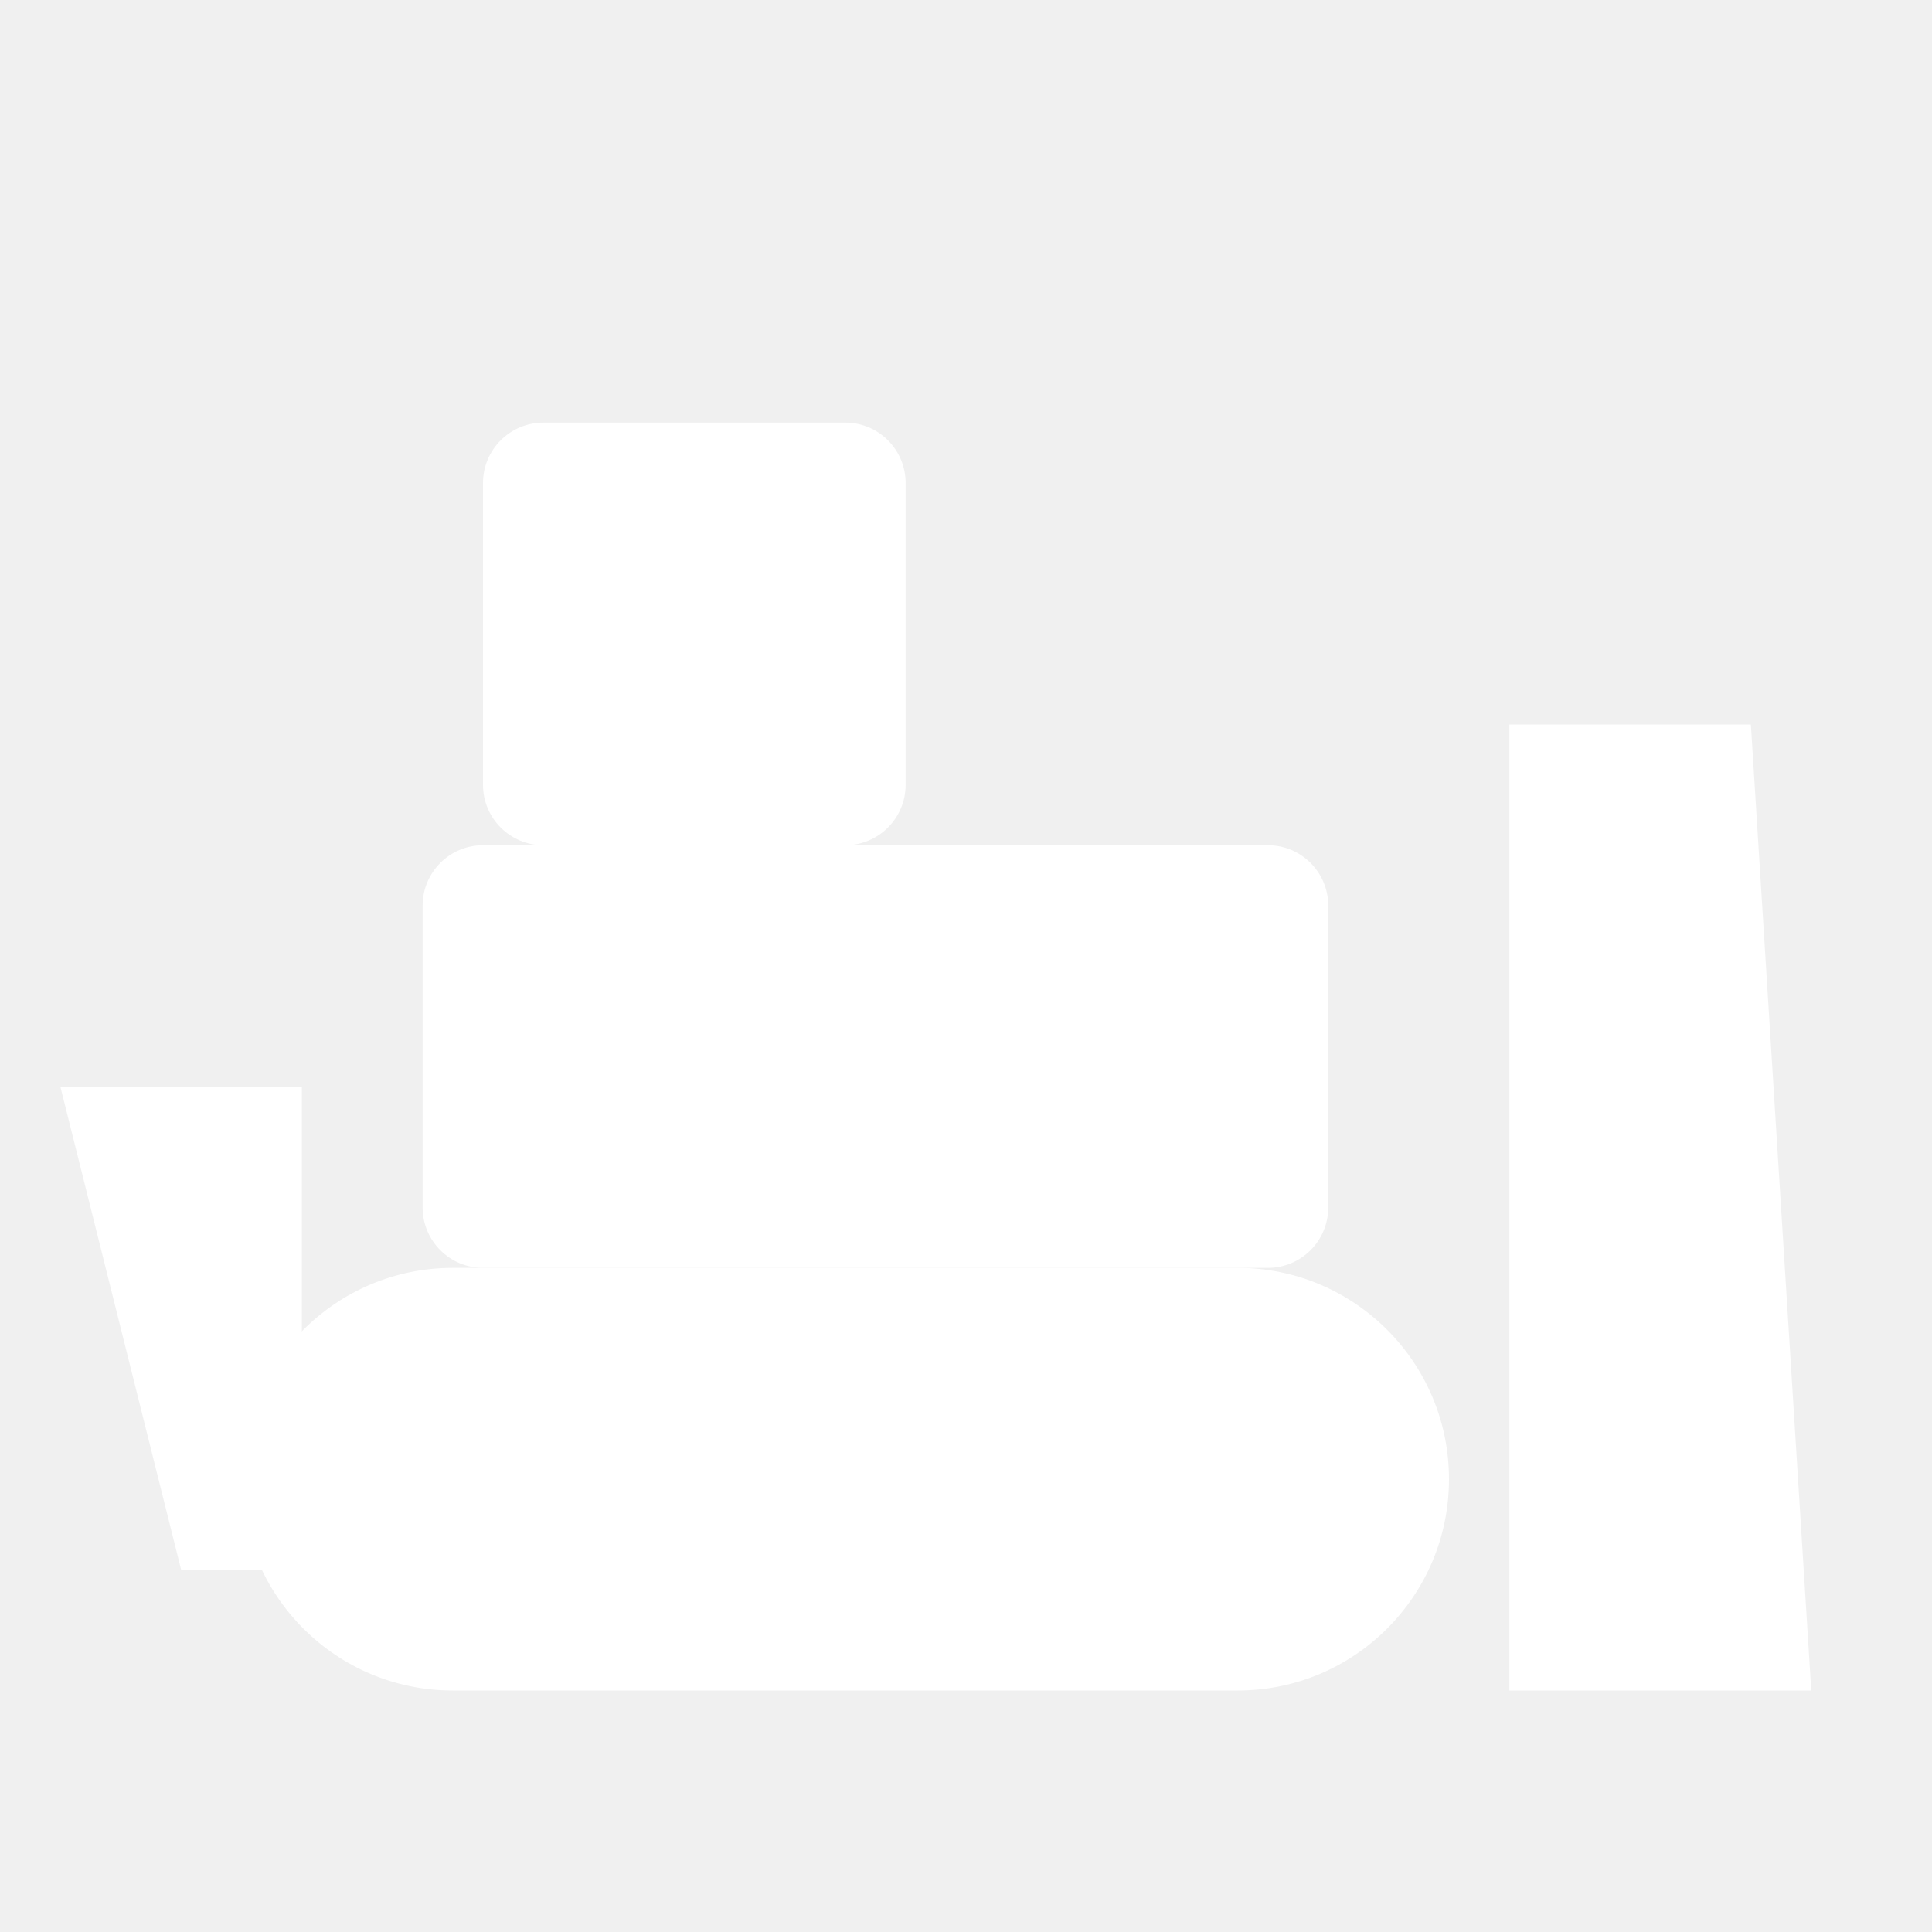
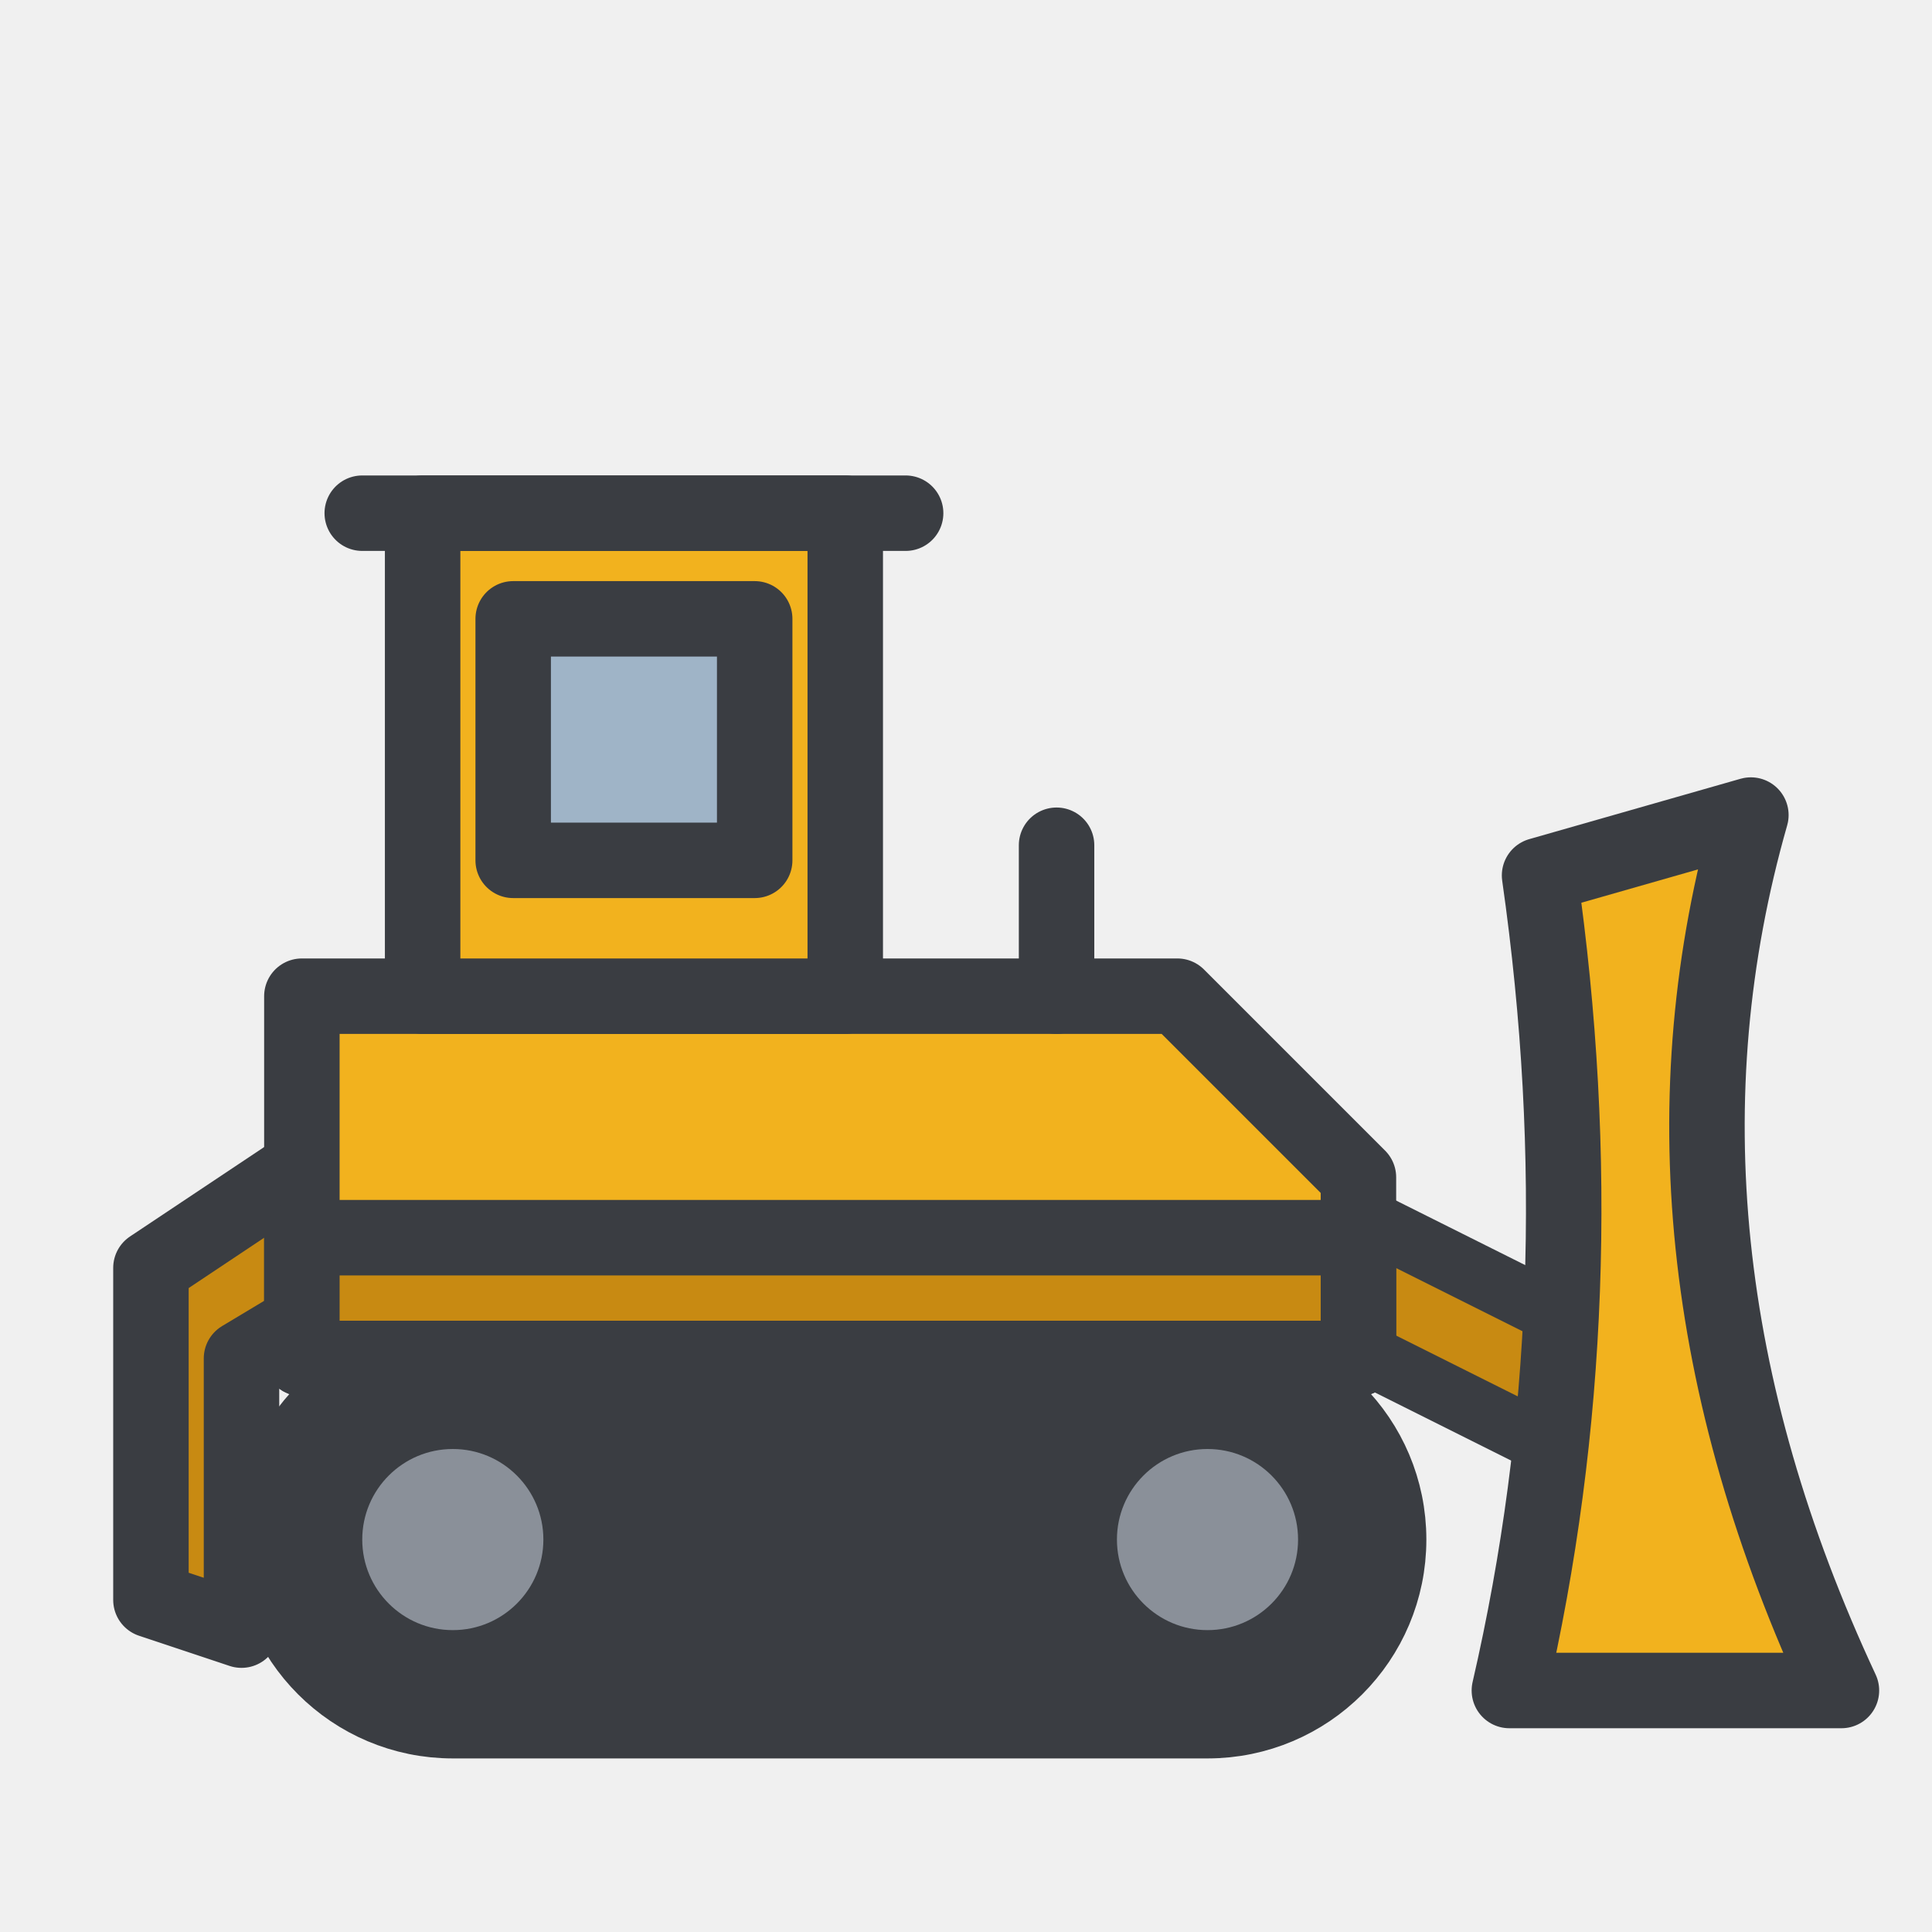
- <svg xmlns="http://www.w3.org/2000/svg" viewBox="0 0 32 32" fill="#ffffff">
-   <rect x="4" y="21" width="20" height="7" rx="3.5" />
-   <rect x="7" y="14" width="15" height="7" rx="1" />
-   <rect x="8" y="7" width="7" height="7" rx="1" />
-   <path d="M25 12 L29 12 L30 28 L25 28 Z" />
-   <path d="M1 18 L5 18 L5 26 L3 26 Z" />
+ <svg xmlns="http://www.w3.org/2000/svg" width="64" height="64" viewBox="0 0 64 64" fill="none" stroke="#3A3D42" stroke-width="2.5" stroke-linecap="round" stroke-linejoin="round">
+   <path d="M11 38 5 42v11l3 1v-9l5-3Z" fill="#C88A12" />
+   <path d="M42 41l10 5" stroke-width="6" />
+   <path d="M42 41l10 5" stroke="#C88A12" stroke-width="2" />
+   <rect x="9" y="45" width="37" height="12" rx="6" fill="#3A3D42" />
+   <circle cx="15" cy="51" r="3" fill="#8A9099" stroke="none" />
+   <circle cx="40" cy="51" r="3" fill="#8A9099" stroke="none" />
+   <path d="M10 33h29l6 6v6H10Z" fill="#F2B21E" />
+   <path d="M10 41h35v4H10Z" fill="#C88A12" />
+   <path d="M35 33v-5" />
+   <path d="M14 17h14v16H14Z" fill="#F2B21E" />
+   <path d="M12 17h18" />
+   <path d="M17 20.5h8v8h-8Z" fill="#9FB4C7" />
+   <path d="M51 29l7-2q-4 14 3 29H50q3-13 1-27Z" fill="#F2B21E" />
</svg>
